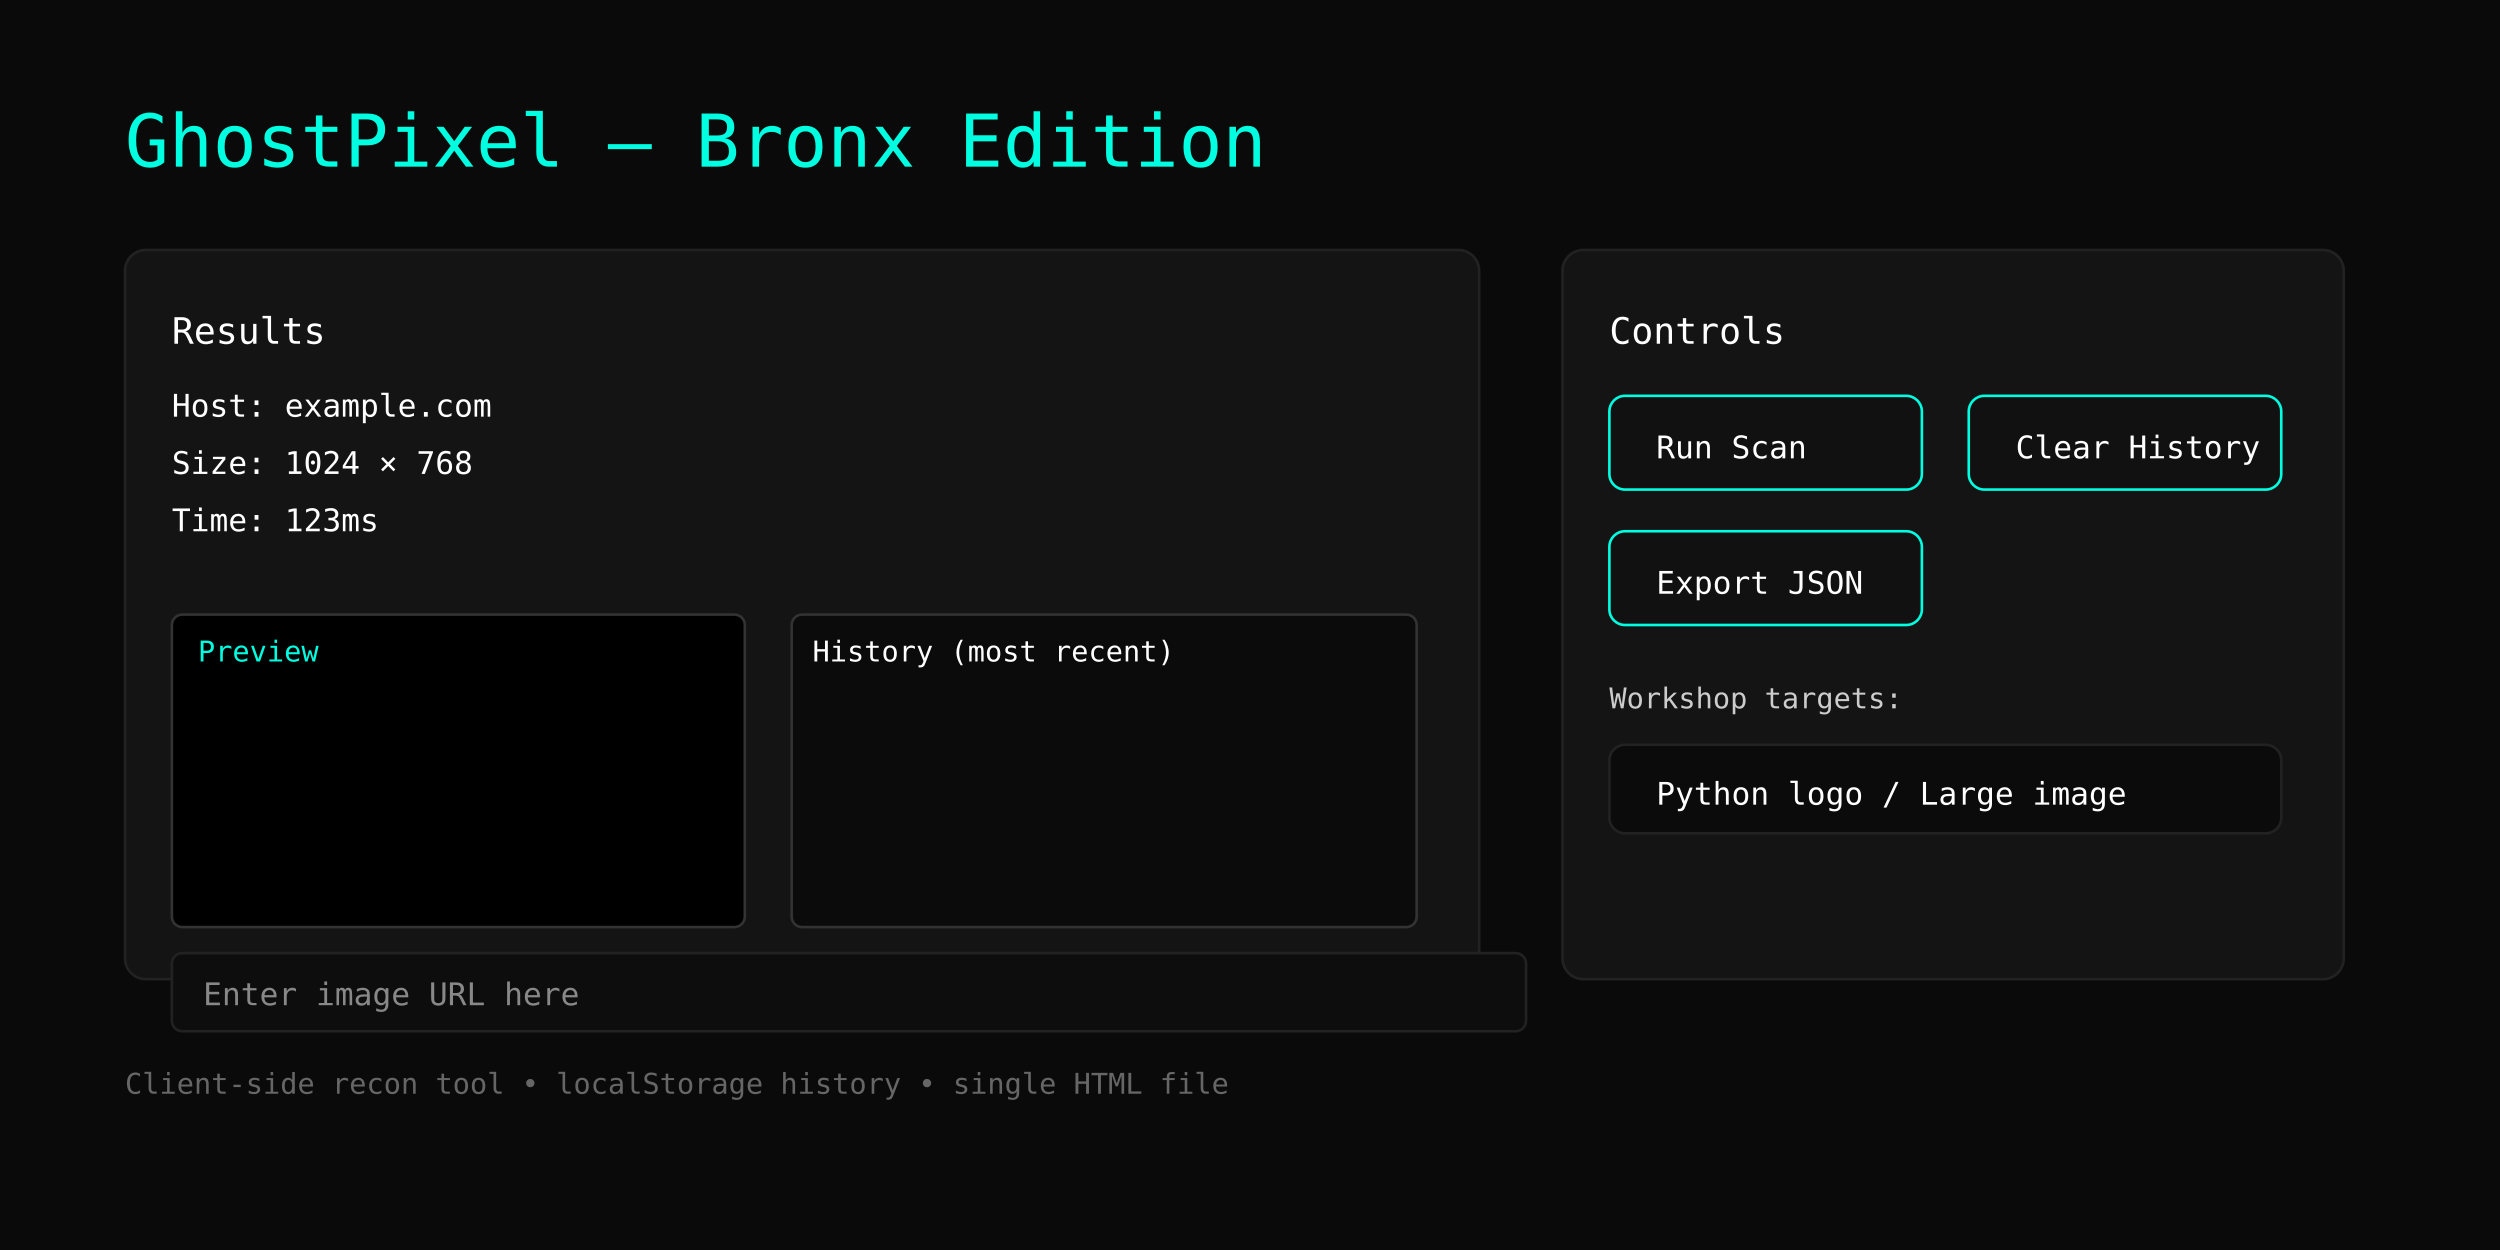
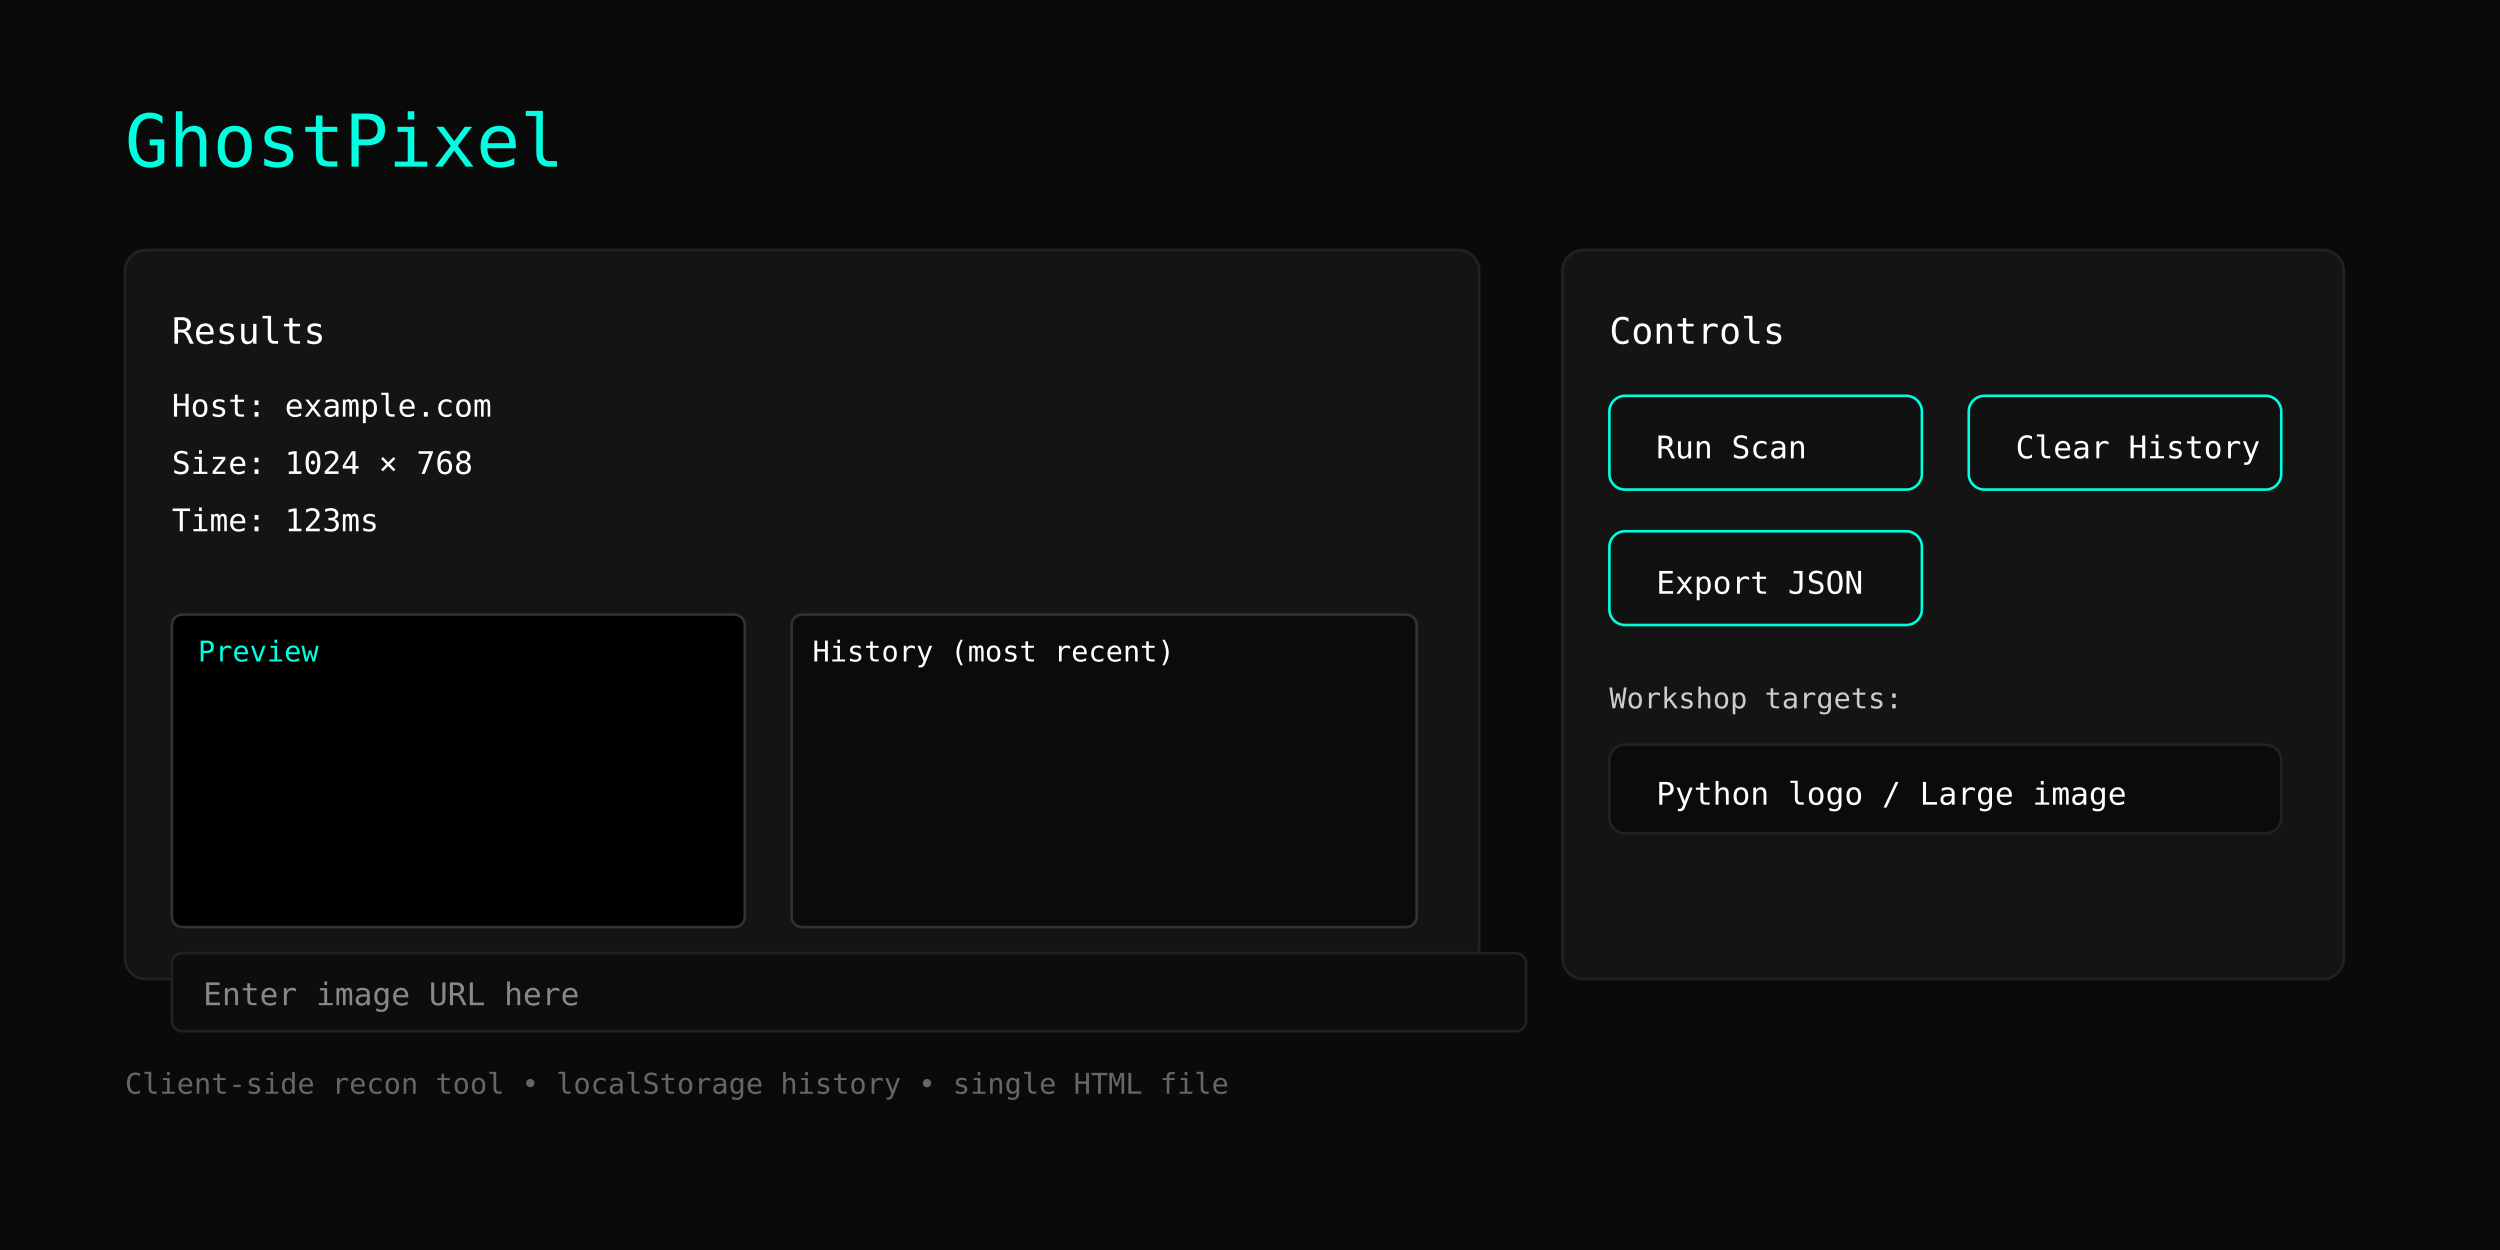
<svg xmlns="http://www.w3.org/2000/svg" width="960" height="480" viewBox="0 0 960 480">
  <rect width="100%" height="100%" fill="#0a0a0a" />
-   <text x="48" y="64" fill="#00ffe1" font-family="Consolas,monospace" font-size="28">GhostPixel — Bronx Edition</text>
+   <text x="48" y="64" fill="#00ffe1" font-family="Consolas,monospace" font-size="28">GhostPixel</text>
  <g transform="translate(48,96)">
    <rect width="520" height="280" rx="8" fill="#141414" stroke="#222" />
    <text x="18" y="36" fill="#ffffff" font-family="Consolas,monospace" font-size="14">Results</text>
    <text x="18" y="64" fill="#ffffff" font-family="Consolas,monospace" font-size="12">Host: example.com</text>
    <text x="18" y="86" fill="#ffffff" font-family="Consolas,monospace" font-size="12">Size: 1024 × 768</text>
    <text x="18" y="108" fill="#ffffff" font-family="Consolas,monospace" font-size="12">Time: 123ms</text>
    <rect x="18" y="140" width="220" height="120" fill="#000" stroke="#333" rx="4" />
    <text x="28" y="158" fill="#00ffe1" font-family="Consolas,monospace" font-size="11">Preview</text>
    <rect x="256" y="140" width="240" height="120" fill="#0b0b0b" stroke="#333" rx="4" />
    <text x="264" y="158" fill="#fff" font-family="Consolas,monospace" font-size="11">History (most recent)</text>
    <g transform="translate(18,270)">
      <rect width="520" height="30" rx="4" fill="#0d0d0d" stroke="#222" />
      <text x="12" y="20" fill="#888" font-family="Consolas,monospace" font-size="12">Enter image URL here</text>
    </g>
  </g>
  <g transform="translate(600,96)">
    <rect width="300" height="280" rx="8" fill="#141414" stroke="#222" />
    <text x="18" y="36" fill="#ffffff" font-family="Consolas,monospace" font-size="14">Controls</text>
    <rect x="18" y="56" width="120" height="36" rx="6" fill="#111" stroke="#00ffe1" />
    <text x="36" y="80" fill="#fff" font-family="Consolas,monospace" font-size="12">Run Scan</text>
    <rect x="156" y="56" width="120" height="36" rx="6" fill="#111" stroke="#00ffe1" />
    <text x="174" y="80" fill="#fff" font-family="Consolas,monospace" font-size="12">Clear History</text>
    <rect x="18" y="108" width="120" height="36" rx="6" fill="#111" stroke="#00ffe1" />
    <text x="36" y="132" fill="#fff" font-family="Consolas,monospace" font-size="12">Export JSON</text>
    <text x="18" y="176" fill="#ccc" font-family="Consolas,monospace" font-size="11">Workshop targets:</text>
    <rect x="18" y="190" width="258" height="34" rx="6" fill="#0b0b0b" stroke="#222" />
    <text x="36" y="213" fill="#fff" font-family="Consolas,monospace" font-size="12">Python logo / Large image</text>
  </g>
  <text x="48" y="420" fill="#666" font-family="Consolas,monospace" font-size="11">Client-side recon tool • localStorage history • single HTML file</text>
</svg>
